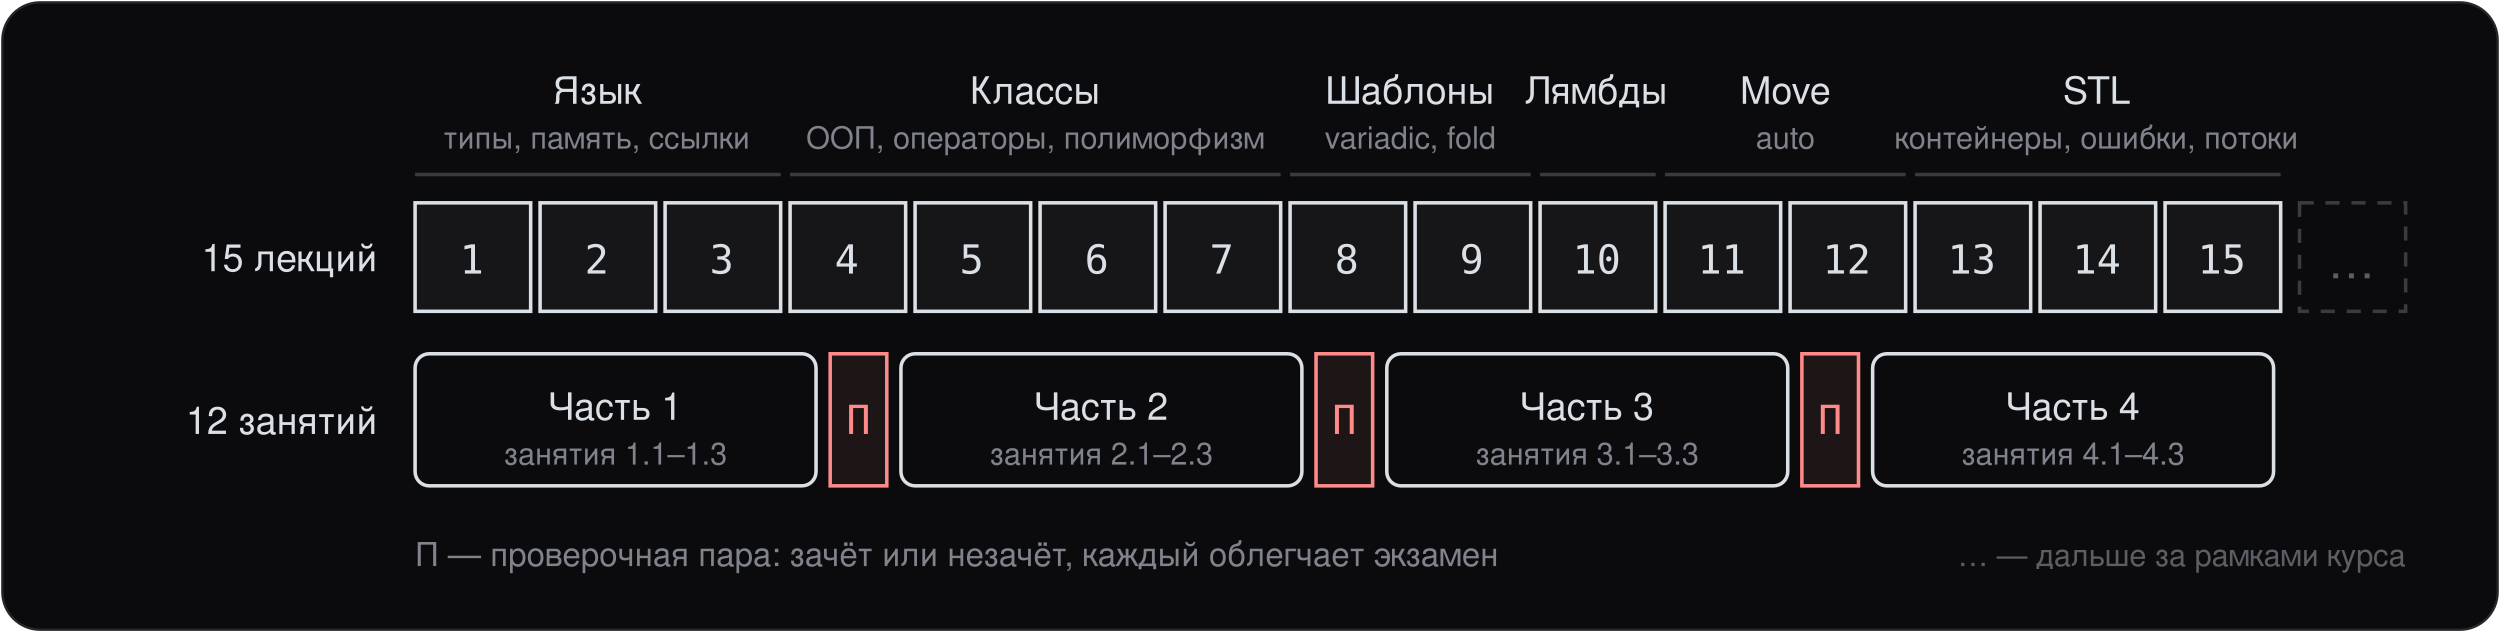
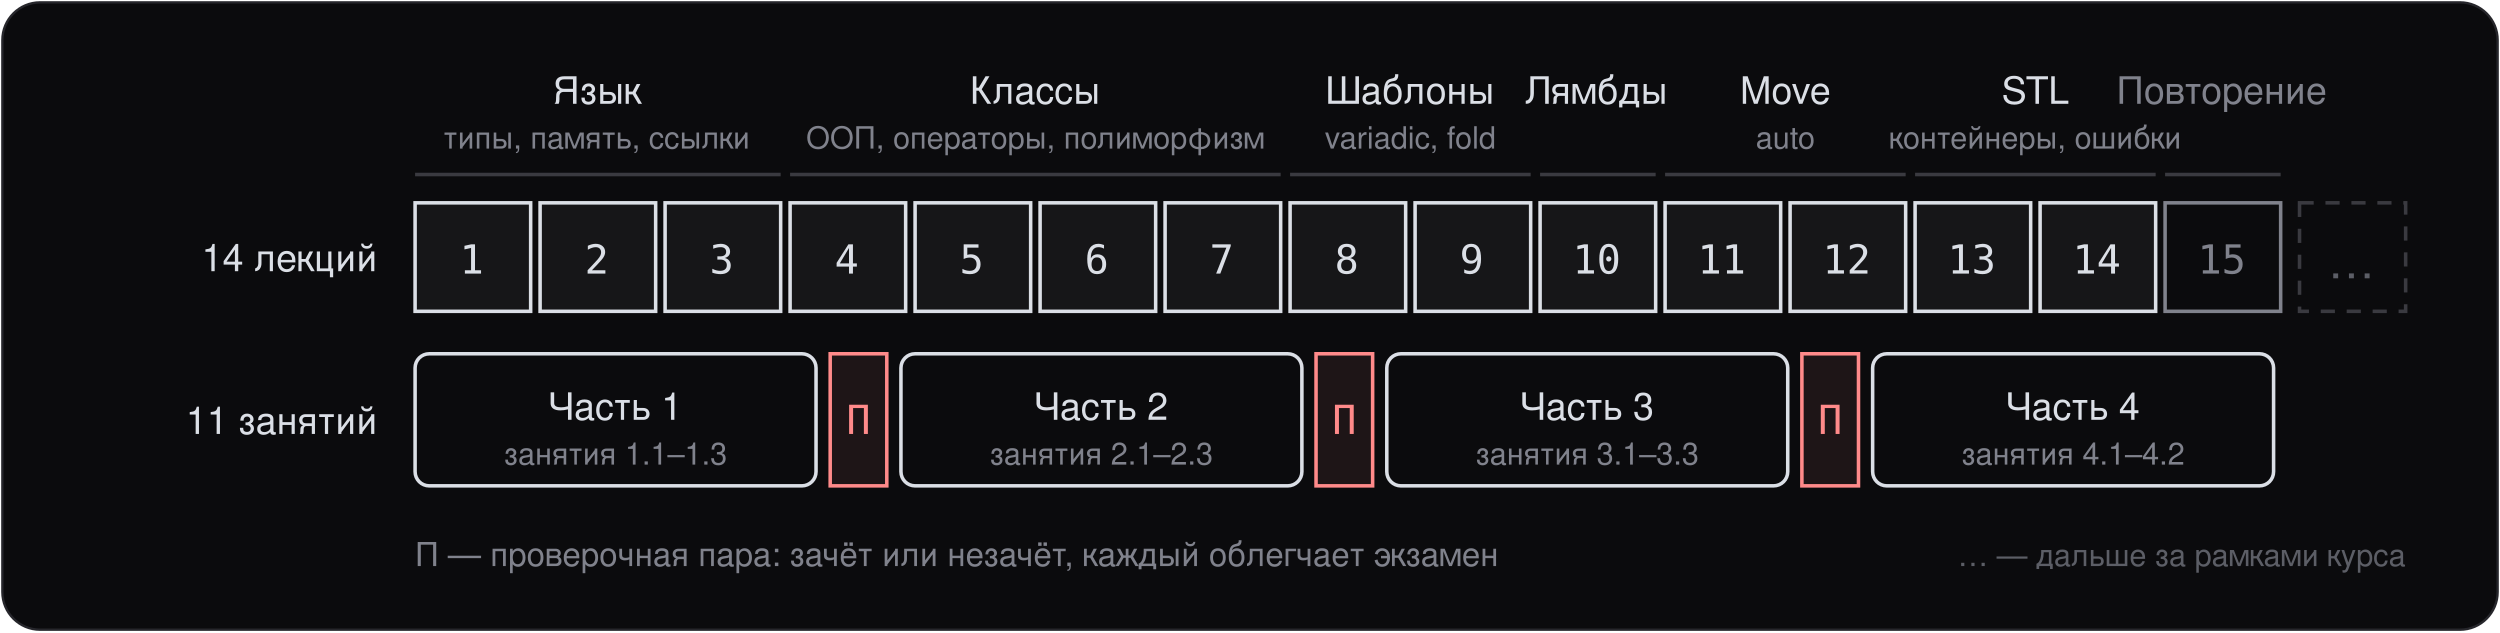
<svg xmlns="http://www.w3.org/2000/svg" viewBox="0 0 1060 268" width="1060" height="268" font-family="Golos Text, Segoe UI, Helvetica, Arial, sans-serif">
  <rect x="1" y="1" width="1058" height="266" rx="16" fill="#0b0b0d" stroke="#26262b" />
  <g text-anchor="middle" fill="#dbdfe6" font-size="16">
    <text x="253" y="44">Язык</text>
    <text x="439" y="44">Классы</text>
    <text x="598" y="44">Шаблоны</text>
    <text x="677" y="44">Лямбды</text>
    <text x="757" y="44">Move</text>
-     <text x="889" y="44">STL</text>
+     <text x="863" y="44">STL</text>
+     <text x="942" y="44" fill="#80828c">Повторение</text>
  </g>
  <g text-anchor="middle" fill="#80828c" font-size="13">
    <text x="253" y="63">типы, память, ссылки</text>
    <text x="439" y="63">ООП, операторы, полиморфизм</text>
    <text x="598" y="63">variadic, fold</text>
    <text x="757" y="63">auto</text>
-     <text x="889" y="63">контейнеры, ошибки, потоки</text>
+     <text x="863" y="63">контейнеры, ошибки</text>
  </g>
  <g stroke="#3a3a40" stroke-width="1.5">
    <line x1="176" y1="74" x2="331" y2="74" />
    <line x1="335" y1="74" x2="543" y2="74" />
    <line x1="547" y1="74" x2="649" y2="74" />
    <line x1="653" y1="74" x2="702" y2="74" />
    <line x1="706" y1="74" x2="808" y2="74" />
-     <line x1="812" y1="74" x2="967" y2="74" />
+     <line x1="812" y1="74" x2="914" y2="74" />
+     <line x1="918" y1="74" x2="967" y2="74" />
  </g>
  <g fill="rgba(255,255,255,0.05)" stroke="#dbdfe6" stroke-width="1.5">
    <rect x="176" y="86" width="49" height="46" />
    <rect x="229" y="86" width="49" height="46" />
    <rect x="282" y="86" width="49" height="46" />
    <rect x="335" y="86" width="49" height="46" />
    <rect x="388" y="86" width="49" height="46" />
    <rect x="441" y="86" width="49" height="46" />
    <rect x="494" y="86" width="49" height="46" />
    <rect x="547" y="86" width="49" height="46" />
    <rect x="600" y="86" width="49" height="46" />
    <rect x="653" y="86" width="49" height="46" />
    <rect x="706" y="86" width="49" height="46" />
    <rect x="759" y="86" width="49" height="46" />
    <rect x="812" y="86" width="49" height="46" />
    <rect x="865" y="86" width="49" height="46" />
-     <rect x="918" y="86" width="49" height="46" />
  </g>
+   <rect x="918" y="86" width="49" height="46" fill="none" stroke="#80828c" stroke-width="1.5" />
  <g text-anchor="middle" font-size="17" fill="#dbdfe6" font-family="Consolas, Roboto Mono, monospace">
    <text x="200" y="116">1</text>
    <text x="253" y="116">2</text>
    <text x="306" y="116">3</text>
    <text x="359" y="116">4</text>
    <text x="412" y="116">5</text>
    <text x="465" y="116">6</text>
    <text x="518" y="116">7</text>
    <text x="571" y="116">8</text>
    <text x="624" y="116">9</text>
    <text x="677" y="116">10</text>
    <text x="730" y="116">11</text>
    <text x="783" y="116">12</text>
    <text x="836" y="116">13</text>
    <text x="889" y="116">14</text>
-     <text x="942" y="116">15</text>
  </g>
+   <text x="942" y="116" font-size="17" text-anchor="middle" fill="#80828c" font-family="Consolas, Roboto Mono, monospace">15</text>
  <rect x="975" y="86" width="45" height="46" fill="none" stroke="#3a3a40" stroke-width="1.5" stroke-dasharray="6 5" />
  <text x="997" y="118" font-size="20" text-anchor="middle" fill="#5c5e66">…</text>
  <g fill="none" stroke="#dbdfe6" stroke-width="1.5">
    <rect x="176" y="150" width="170" height="56" rx="6" />
    <rect x="382" y="150" width="170" height="56" rx="6" />
    <rect x="588" y="150" width="170" height="56" rx="6" />
    <rect x="794" y="150" width="170" height="56" rx="6" />
  </g>
  <g text-anchor="middle" font-size="16" fill="#dbdfe6">
    <text x="261" y="178">Часть 1</text>
    <text x="467" y="178">Часть 2</text>
    <text x="673" y="178">Часть 3</text>
    <text x="879" y="178">Часть 4</text>
  </g>
  <g text-anchor="middle" font-size="13" fill="#80828c">
    <text x="261" y="197">занятия 1.1–1.3</text>
    <text x="467" y="197">занятия 2.1–2.3</text>
    <text x="673" y="197">занятия 3.1–3.3</text>
-     <text x="879" y="197">занятия 4.1–4.3</text>
+     <text x="879" y="197">занятия 4.1–4.2</text>
  </g>
  <g fill="rgba(255,138,138,0.08)" stroke="#ff8a8a" stroke-width="1.5">
    <rect x="352" y="150" width="24" height="56" />
    <rect x="558" y="150" width="24" height="56" />
    <rect x="764" y="150" width="24" height="56" />
  </g>
  <g text-anchor="middle" font-size="17" fill="#ff8a8a" font-family="Consolas, Roboto Mono, monospace">
    <text x="364" y="184">П</text>
    <text x="570" y="184">П</text>
    <text x="776" y="184">П</text>
  </g>
  <g text-anchor="end" font-size="16" fill="#dbdfe6">
-     <text x="160" y="115">15 лекций</text>
-     <text x="160" y="184">12 занятий</text>
+     <text x="160" y="115">14 лекций</text>
+     <text x="160" y="184">11 занятий</text>
  </g>
  <text x="176" y="240" font-size="14" fill="#80828c">П — проверочная пара: зачёт или незачёт, каждый облегчает экзамен</text>
  <text x="1020" y="240" font-size="13" text-anchor="end" fill="#5c5e66">… — дальше за рамками курса</text>
</svg>
